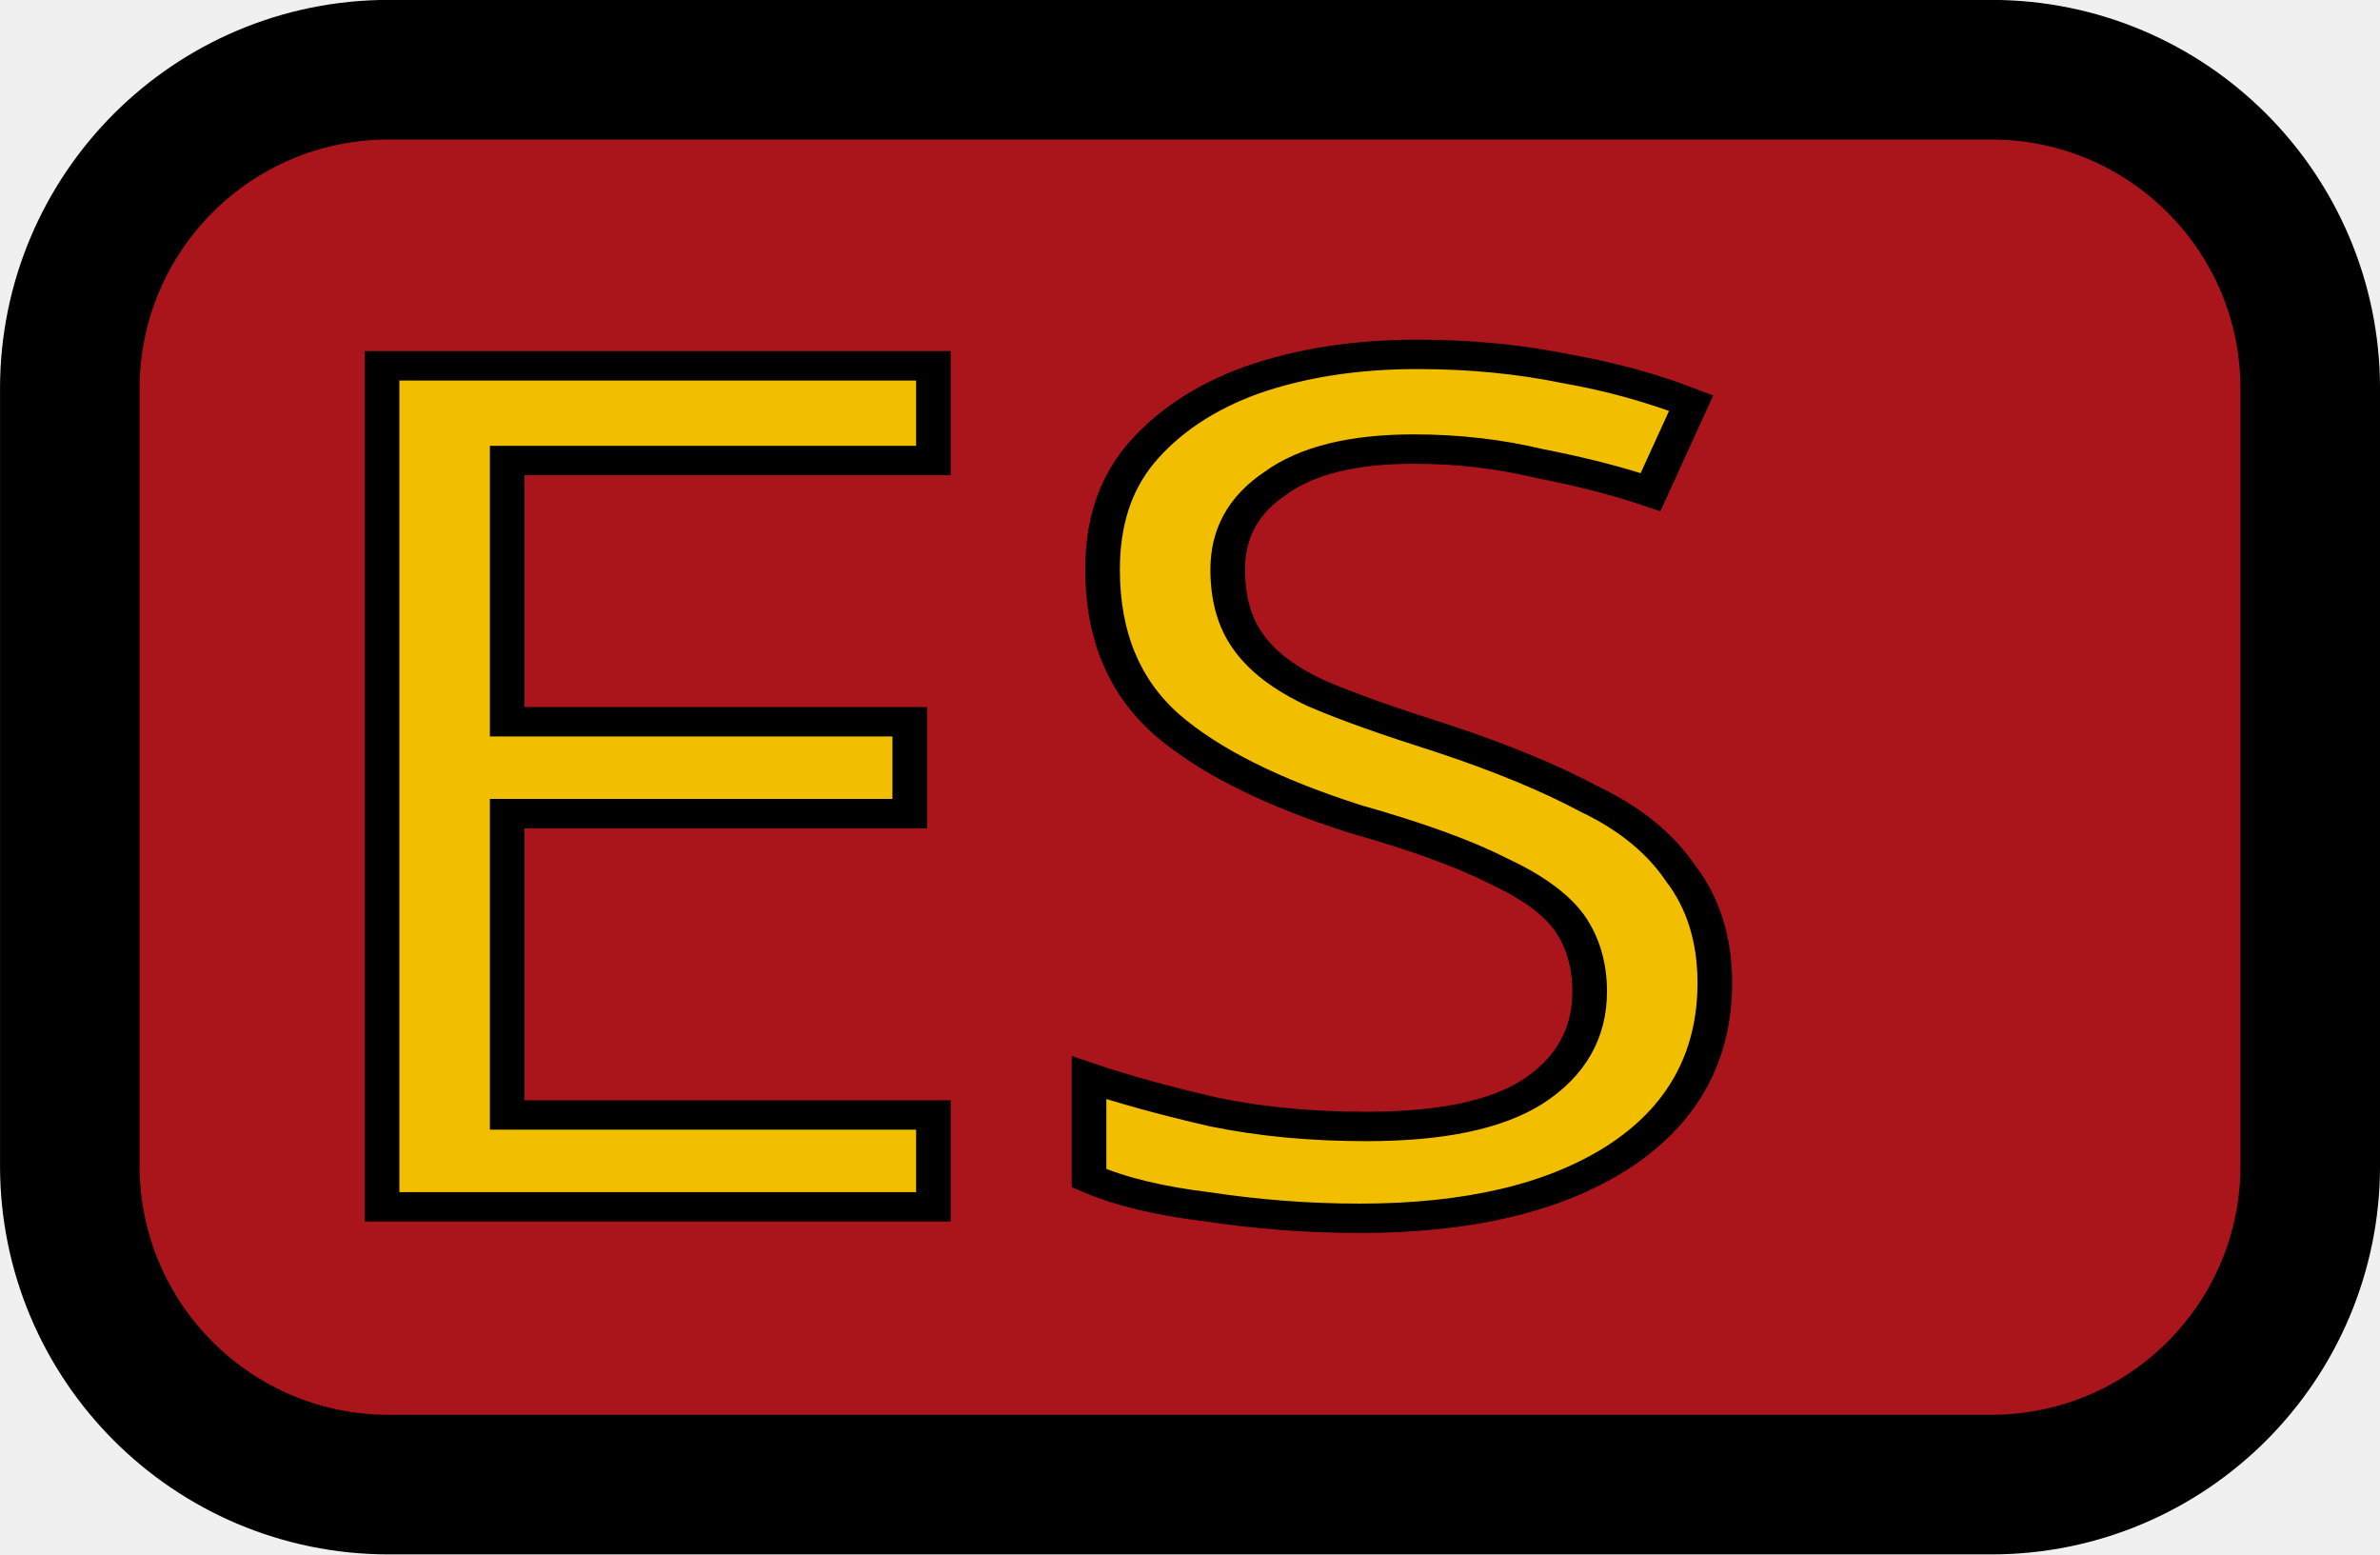
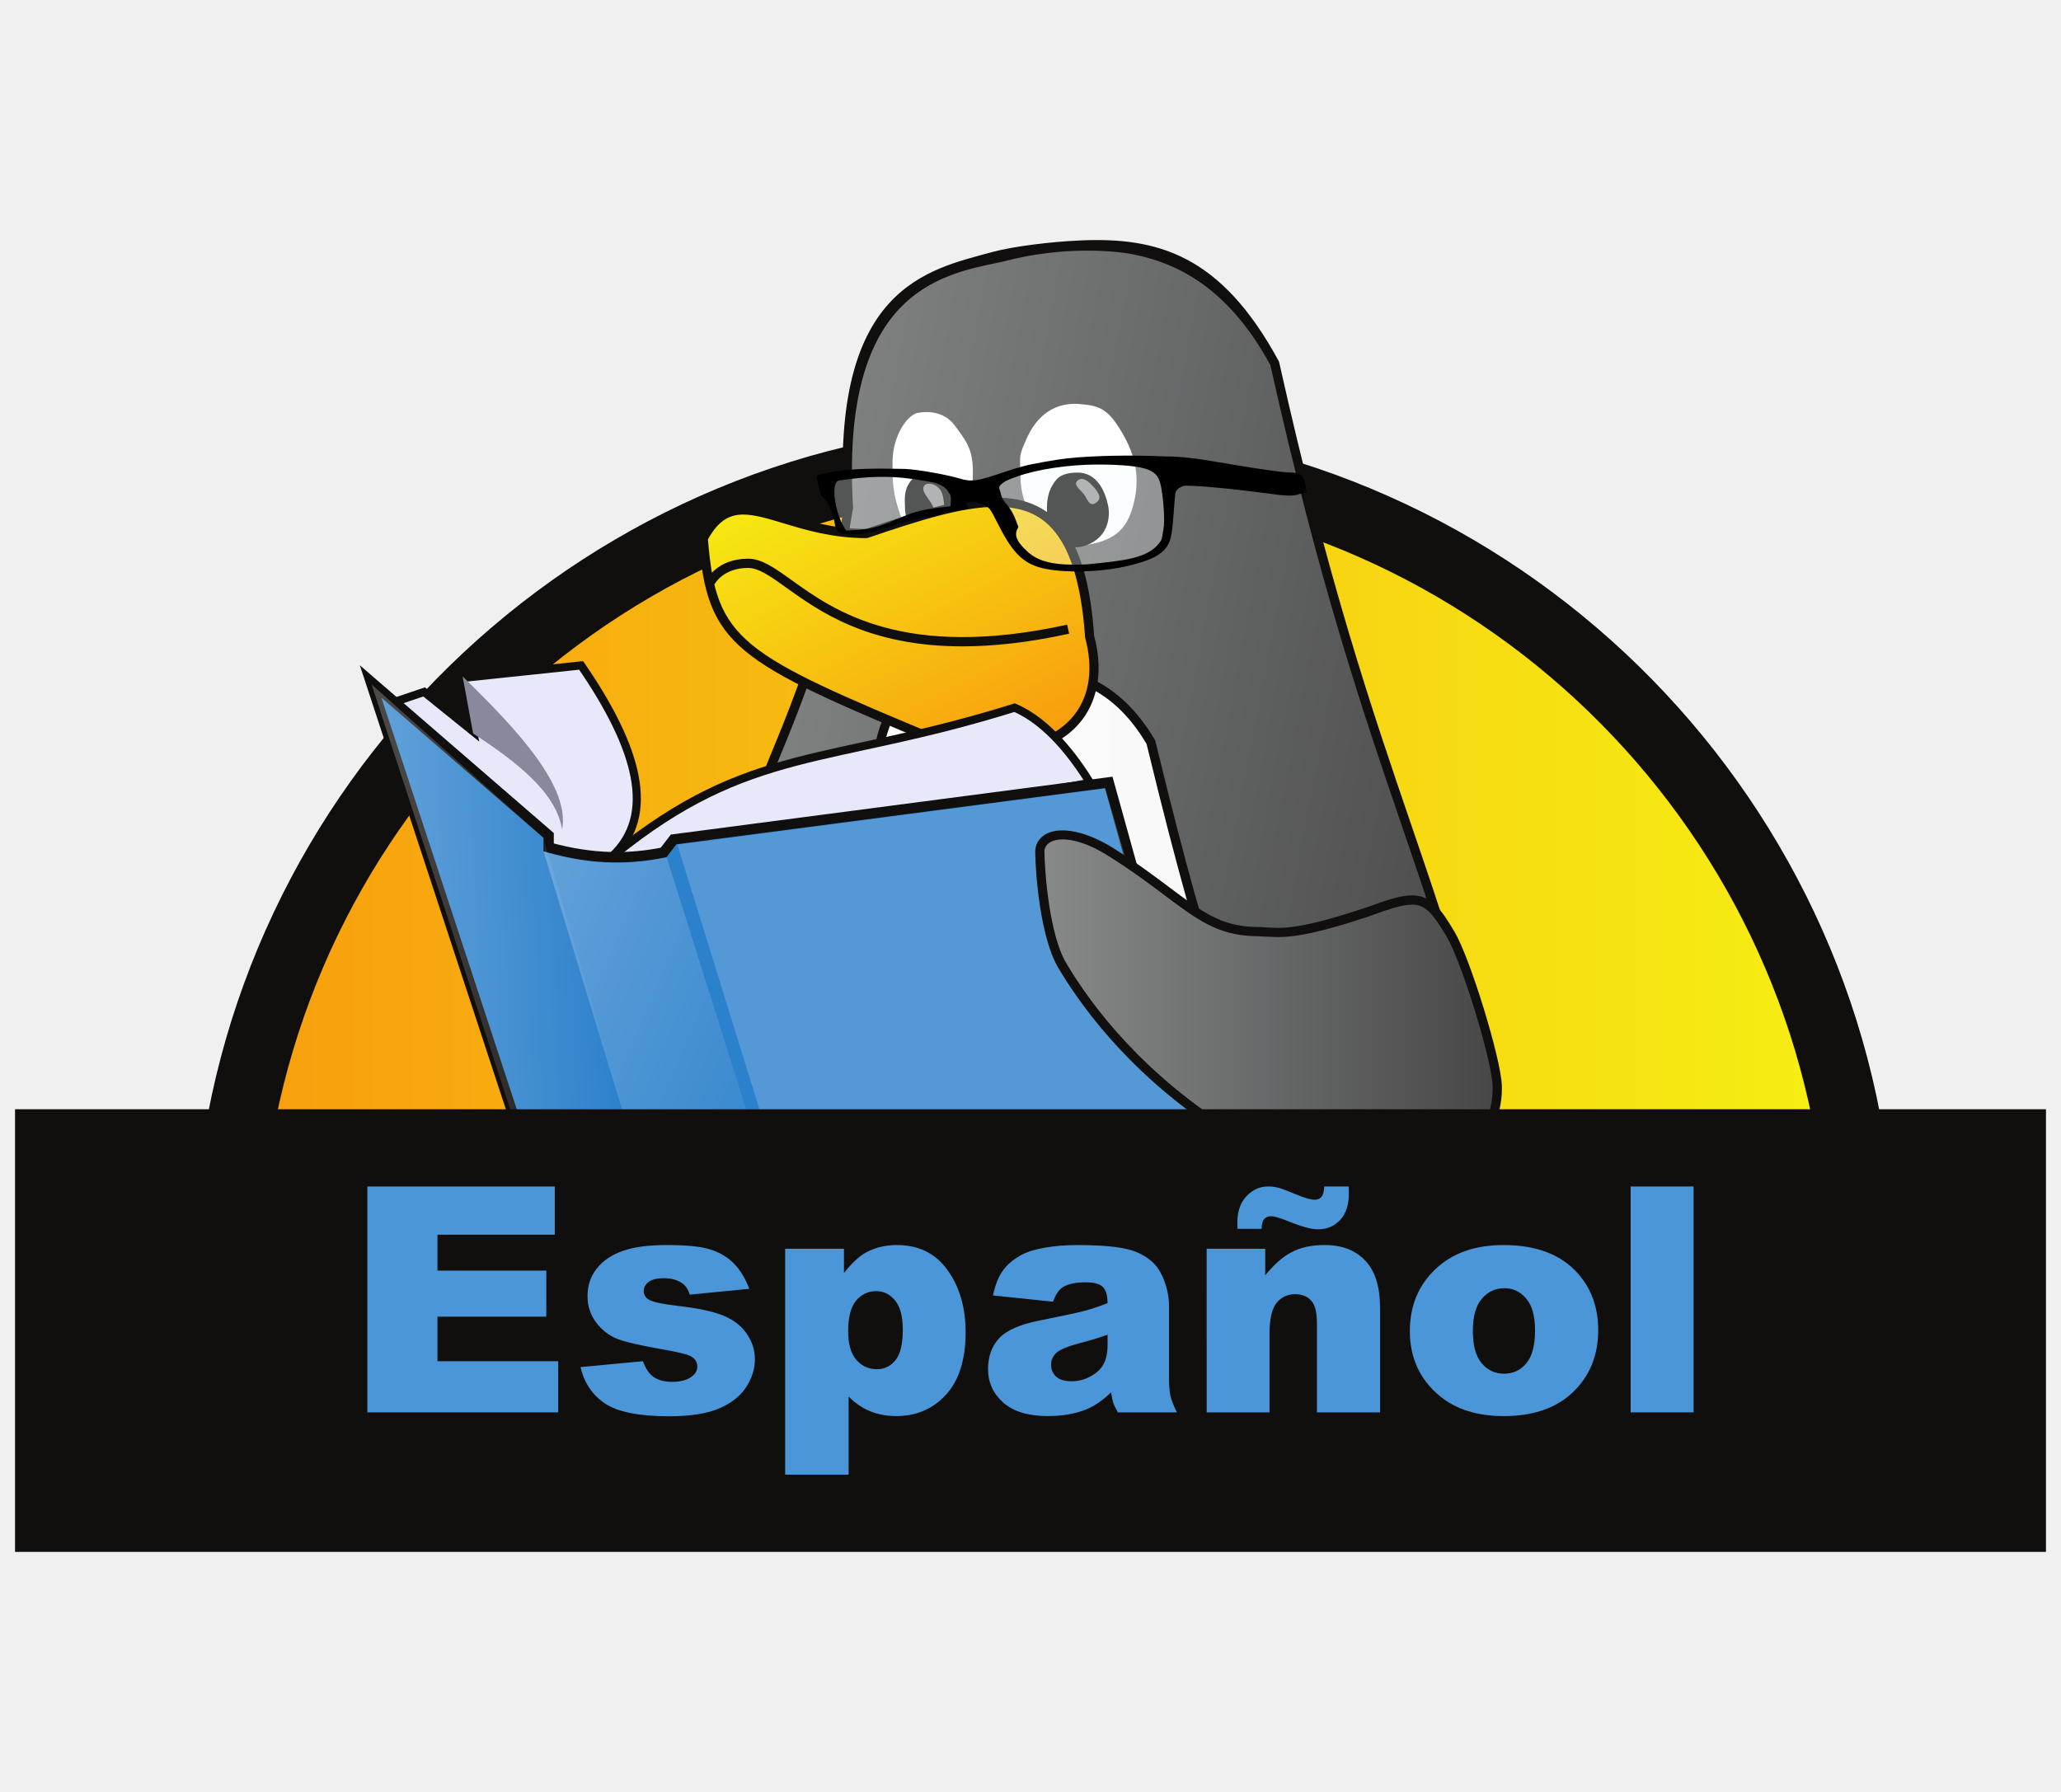
- <svg xmlns="http://www.w3.org/2000/svg" id="svg5131" version="1.1" viewBox="0 0 11.936 7.794" height="7.794mm" width="11.936mm">
-   <defs id="defs5125" />
-   <g transform="translate(-25.62582,-141.3459)" id="layer1">
-     <g id="g5106" transform="translate(-15.15405,66.72745)">
-       <rect style="fill:#aa151b;fill-opacity:1;stroke:#000000;stroke-width:0.7;stroke-linejoin:round;stroke-miterlimit:10;stroke-dasharray:none" id="rect3713-6" width="11.236" height="7.094" x="41.13" y="74.968" ry="1.599" />
-       <text xml:space="preserve" style="font-style:normal;font-weight:normal;font-size:6.408px;line-height:1.25;font-family:sans-serif;letter-spacing:0px;word-spacing:0px;fill:#f1bf00;fill-opacity:1;stroke:#000000;stroke-width:0.16" x="38.699" y="87.585" id="text4522-1" transform="scale(1.08574,0.9210306)">
-         <tspan id="tspan4520-2" x="38.699" y="87.585" style="fill:#f1bf00;fill-opacity:1;stroke:#000000;stroke-width:0.16">ES</tspan>
-       </text>
+ <svg xmlns="http://www.w3.org/2000/svg" xmlns:xlink="http://www.w3.org/1999/xlink" width="92mm" height="80mm" viewBox="0 0 92 80" version="1.1" id="svg44953">
+   <defs id="defs44950">
+     <linearGradient xlink:href="#linearGradient24-3-1-0" id="linearGradient227690" gradientUnits="userSpaceOnUse" gradientTransform="matrix(73.4688,0,0,-73.4688,13.2535,48.40671)" x1="0" y1="0" x2="1" y2="0" spreadMethod="pad" />
+     <linearGradient x1="0" y1="0" x2="1" y2="0" id="linearGradient24-3-1-0" gradientUnits="userSpaceOnUse" gradientTransform="matrix(73.4688,0,0,-73.4688,13.2535,48.40671)" spreadMethod="pad">
+       <stop id="stop26-4-4-3" style="stop-color:#f89d0e;stop-opacity:1" offset="0" />
+       <stop id="stop28-8-4-1" style="stop-color:#f6f013;stop-opacity:1" offset="1" />
+     </linearGradient>
+     <clipPath id="clipPath36-3-7-4-9-2-9-3-8-0">
+       <path d="m 3.595,18.359 h 91.5 v 62.262 h -91.5 z" id="path38-5-6-8-5-0-4-0-3-6" />
+     </clipPath>
+     <linearGradient xlink:href="#linearGradient60-8-8" id="linearGradient227692" gradientUnits="userSpaceOnUse" gradientTransform="matrix(16.6596,0,0,19.16675,24.23569,44.17583)" x1="0" y1="0" x2="1" y2="0" spreadMethod="pad" />
+     <linearGradient x1="0" y1="0" x2="1" y2="0" id="linearGradient60-8-8" gradientUnits="userSpaceOnUse" gradientTransform="matrix(16.6596,0,0,19.16675,24.23569,44.17583)" spreadMethod="pad">
+       <stop id="stop62-8-4" style="stop-color:#888a8a;stop-opacity:1" offset="0" />
+       <stop id="stop64-6-7" style="stop-color:#474748;stop-opacity:1" offset="1" />
+     </linearGradient>
+     <clipPath id="clipPath72-7-7-7-7-1-80-2">
+       <path d="m 3.595,18.359 h 91.5 v 62.262 h -91.5 z" id="path74-3-6-7-7-2-5-97" />
+     </clipPath>
+     <linearGradient xlink:href="#linearGradient92-8-2" id="linearGradient227694" gradientUnits="userSpaceOnUse" gradientTransform="matrix(37.81126,-17.47935,11.22521,58.87786,32.85563,55.62946)" x1="0" y1="0" x2="1" y2="0" spreadMethod="pad" />
+     <linearGradient x1="0" y1="0" x2="1" y2="0" id="linearGradient92-8-2" gradientUnits="userSpaceOnUse" gradientTransform="matrix(37.81126,-17.47935,11.22521,58.87786,32.85563,55.62946)" spreadMethod="pad">
+       <stop id="stop94-6-1" style="stop-color:#888a8a;stop-opacity:1" offset="0" />
+       <stop id="stop96-3-2" style="stop-color:#474748;stop-opacity:1" offset="1" />
+     </linearGradient>
+     <linearGradient xlink:href="#linearGradient124-5-0" id="linearGradient227696" gradientUnits="userSpaceOnUse" gradientTransform="matrix(25.32498,0,0,36.36174,37.73969,40.32973)" x1="0" y1="0" x2="1" y2="0" spreadMethod="pad" />
+     <linearGradient x1="0" y1="0" x2="1" y2="0" id="linearGradient124-5-0" gradientUnits="userSpaceOnUse" gradientTransform="matrix(25.32498,0,0,36.36174,37.73969,40.32973)" spreadMethod="pad">
+       <stop id="stop126-5-9" style="stop-color:#ffffff;stop-opacity:1" offset="0" />
+       <stop id="stop128-2-7" style="stop-color:#f6f6f6;stop-opacity:1" offset="1" />
+     </linearGradient>
+     <clipPath id="clipPath136-4-1-0-7-8-2-1">
+       <path d="m 3.595,18.359 h 91.5 v 62.262 h -91.5 z" id="path138-0-1-1-4-1-1-1" />
+     </clipPath>
+     <linearGradient xlink:href="#linearGradient306-2-8" id="linearGradient227698" gradientUnits="userSpaceOnUse" gradientTransform="matrix(13.93282,-11.55696,17.8998,8.995688,37.55952,67.37862)" x1="0" y1="0" x2="1" y2="0" spreadMethod="pad" />
+     <linearGradient x1="0" y1="0" x2="1" y2="0" id="linearGradient306-2-8" gradientUnits="userSpaceOnUse" gradientTransform="matrix(13.93282,-11.55696,17.8998,8.995688,37.55952,67.37862)" spreadMethod="pad">
+       <stop id="stop308-7-2" style="stop-color:#f6f013;stop-opacity:1" offset="0" />
+       <stop id="stop310-4-9" style="stop-color:#f89d0e;stop-opacity:1" offset="1" />
+     </linearGradient>
+     <clipPath id="clipPath318-0-08-5-2-1-6-81">
+       <path d="m 3.595,18.359 h 91.5 v 62.262 h -91.5 z" id="path320-5-9-2-3-5-5-9" />
+     </clipPath>
+     <linearGradient xlink:href="#linearGradient109310" id="linearGradient227702" gradientUnits="userSpaceOnUse" x1="1.812" y1="2.836" x2="1.957" y2="19.511" />
+     <linearGradient id="linearGradient109310">
+       <stop style="stop-color:#f89d0e;stop-opacity:1" offset="0" id="stop109306" />
+       <stop style="stop-color:#f6e913;stop-opacity:1" offset="1" id="stop109308" />
+     </linearGradient>
+     <linearGradient xlink:href="#linearGradient200733" id="linearGradient200737-9" x1="691.805" y1="155.905" x2="942.273" y2="264.303" gradientUnits="userSpaceOnUse" />
+     <linearGradient id="linearGradient200733">
+       <stop style="stop-color:#ffffff;stop-opacity:1;" offset="0" id="stop200729" />
+       <stop style="stop-color:#ffffff;stop-opacity:0.073" offset="1" id="stop200731" />
+     </linearGradient>
+     <linearGradient xlink:href="#linearGradient201237" id="linearGradient201239-8" x1="719.437" y1="268.284" x2="892.301" y2="260.917" gradientUnits="userSpaceOnUse" />
+     <linearGradient id="linearGradient201237">
+       <stop style="stop-color:#ffffff;stop-opacity:1;" offset="0" id="stop201233" />
+       <stop style="stop-color:#ffffff;stop-opacity:0;" offset="1" id="stop201235" />
+     </linearGradient>
+     <linearGradient xlink:href="#linearGradient766-3-1" id="linearGradient227704" gradientUnits="userSpaceOnUse" gradientTransform="matrix(20.17803,0,0,17.1904,50.11689,43.12354)" x1="0" y1="0" x2="1" y2="0" spreadMethod="pad" />
+     <linearGradient x1="0" y1="0" x2="1" y2="0" id="linearGradient766-3-1" gradientUnits="userSpaceOnUse" gradientTransform="matrix(20.17803,0,0,17.1904,50.11689,43.12354)" spreadMethod="pad">
+       <stop id="stop768-9-7" style="stop-color:#888a8a;stop-opacity:1" offset="0" />
+       <stop id="stop770-0-7" style="stop-color:#474748;stop-opacity:1" offset="1" />
+     </linearGradient>
+     <clipPath id="clipPath778-8-4-3-7-0-09-9">
+       <path d="m 3.595,18.359 h 91.5 v 62.262 h -91.5 z" id="path780-1-1-4-5-0-2-7" />
+     </clipPath>
+     <linearGradient xlink:href="#linearGradient109310" id="linearGradient45439" gradientUnits="userSpaceOnUse" x1="1.812" y1="2.836" x2="1.957" y2="19.511" />
+     <clipPath id="clipPath72-7-1-4-9-3">
+       <path d="m 3.595,18.359 h 91.5 v 62.262 h -91.5 z" id="path74-3-2-09-9-1" />
+     </clipPath>
+     <clipPath id="clipPath136-4-7-5-0-2">
+       <path d="m 3.595,18.359 h 91.5 v 62.262 h -91.5 z" id="path138-0-2-19-2-1" />
+     </clipPath>
+     <linearGradient x1="0" y1="0" x2="1" y2="0" id="linearGradient156-6-6" gradientUnits="userSpaceOnUse" gradientTransform="matrix(22.01724,-14.36062,56.52969,15.95765,24.42136,34.8878)" spreadMethod="pad">
+       <stop id="stop158-5-1" style="stop-color:#f6f013;stop-opacity:1" offset="0" />
+       <stop id="stop160-3-2" style="stop-color:#f89d0e;stop-opacity:1" offset="1" />
+     </linearGradient>
+     <clipPath id="clipPath204-1-9-7-9-9">
+       <path d="M 48.086,70.853 C 42.683,70.624 40.27,70.27 40.383,67.33 v 0 c 0.216,-5.586 0.059,-4.408 1.705,-3.23 v 0 c 1.161,0.83 3.221,1.661 6.943,0.116 v 0 c 4.693,-1.374 7.614,-1.85 7.121,2.611 v 0 c -0.19,3.539 -2.193,4.135 -5.039,4.135 v 0 c -0.93,0 -1.951,-0.064 -3.027,-0.109" id="path206-9-41-0-7-2" />
+     </clipPath>
+     <mask id="mask224-2-92-1-0-6">
+       <g id="g226-6-8-0-8-7">
+         <g id="g228-2-93-15-7-1">
+           <g id="g230-3-2-1-7-2">
+             <g id="g232-9-3-21-2-1">
+               <path d="M -32768,32767 H 32767 V -32768 H -32768 Z" id="path234-3-69-0-8-2" style="fill:url(#linearGradient216);stroke:none" />
+             </g>
+           </g>
+         </g>
+       </g>
+     </mask>
+     <linearGradient x1="0" y1="0" x2="1" y2="0" id="linearGradient216" gradientUnits="userSpaceOnUse" gradientTransform="matrix(-6.813539,7.621141,-11.80387,-4.399145,50.94217,63.1013)" spreadMethod="pad">
+       <stop id="stop218" style="stop-color:#ffffff;stop-opacity:0.384" offset="0" />
+       <stop id="stop220" style="stop-color:#ffffff;stop-opacity:0.75" offset="1" />
+       <stop id="stop222" style="stop-color:#ffffff;stop-opacity:0.75" offset="1" />
+     </linearGradient>
+     <linearGradient x1="0" y1="0" x2="1" y2="0" id="linearGradient240-0-5" gradientUnits="userSpaceOnUse" gradientTransform="matrix(-6.813539,7.621141,-11.80387,-4.399145,50.94217,63.1013)" spreadMethod="pad">
+       <stop id="stop242-1-6" style="stop-color:#ffffff;stop-opacity:1" offset="0" />
+       <stop id="stop244-0-6" style="stop-color:#f3fbfc;stop-opacity:1" offset="1" />
+       <stop id="stop246-6-9" style="stop-color:#f3fbfc;stop-opacity:1" offset="1" />
+     </linearGradient>
+     <clipPath id="clipPath254-6-2-5-5-73">
+       <path d="m 3.595,18.359 h 91.5 v 62.262 h -91.5 z" id="path256-0-8-1-6-7" />
+     </clipPath>
+     <clipPath id="clipPath286-7-2-6-5-1">
+       <path d="m 3.595,18.359 h 91.5 v 62.262 h -91.5 z" id="path288-8-8-012-6-9" />
+     </clipPath>
+     <linearGradient x1="0" y1="0" x2="1" y2="0" id="linearGradient274-3-5" gradientUnits="userSpaceOnUse" gradientTransform="matrix(-2.990823,0.1628274,-0.7951728,-0.6124302,42.2993,69.10413)" spreadMethod="pad">
+       <stop id="stop276-2-0" style="stop-color:#262525;stop-opacity:1" offset="0" />
+       <stop id="stop278-6-1" style="stop-color:#cbcbc8;stop-opacity:1" offset="1" />
+     </linearGradient>
+     <clipPath id="clipPath318-0-0-86-9-0">
+       <path d="m 3.595,18.359 h 91.5 v 62.262 h -91.5 z" id="path320-5-06-2-6-3" />
+     </clipPath>
+     <clipPath id="clipPath778-8-3-6-4-5">
+       <path d="m 3.595,18.359 h 91.5 v 62.262 h -91.5 z" id="path780-1-00-95-7-1" />
+     </clipPath>
+   </defs>
+   <g id="layer1" style="display:inline">
+     <g id="g12-1-73-1-3-5-5-22-2" transform="matrix(0.9937313,0,0,-0.9937313,-3.070998,87.51849)" style="display:inline">
+       <g id="g14-0-65-5-1-6-5-1-4">
+         <g id="g20-9-4-8-7-8-0-3-65">
+           <g id="g22-4-0-6-3-9-9-7-2">
+             <path d="m 13.253,30.799 c 0,-0.509 0.018,-1.014 0.039,-1.518 v 0 h 73.392 c 0.02,0.504 0.038,1.009 0.038,1.518 v 0 c 0,20.288 -16.446,36.734 -36.734,36.734 v 0 C 29.7,67.533 13.253,51.087 13.253,30.799" id="path30-5-3-2-8-6-5-2-7" style="fill:url(#linearGradient227690);stroke:none" />
+           </g>
+         </g>
+       </g>
+     </g>
+     <g id="g32-0-4-2-1-6-1-6-19" transform="matrix(0.9937313,0,0,-0.9937313,-3.070998,87.51849)" style="display:inline">
+       <g clip-path="url(#clipPath36-3-7-4-9-2-9-3-8-0)" id="g34-1-9-9-5-9-4-8-3">
+         <g transform="translate(13.5839,29.5844)" id="g40-4-1-1-3-7-3-2-8">
+           <path d="m 0,0 h 72.808 c 0.015,0.403 0.026,0.808 0.026,1.214 0,20.088 -16.342,36.431 -36.43,36.431 C 16.316,37.645 -0.027,21.302 -0.027,1.214 -0.027,0.808 -0.015,0.403 0,0 M 73.391,-0.607 H -0.583 l -0.012,0.291 c -0.021,0.508 -0.039,1.017 -0.039,1.53 0,20.423 16.615,37.038 37.038,37.038 20.423,0 37.038,-16.615 37.038,-37.038 0,-0.513 -0.018,-1.022 -0.038,-1.53 z" id="path42-5-8-5-8-6-0-4-5" style="fill:#100f0d;fill-opacity:1;fill-rule:nonzero;stroke:none" />
+         </g>
+         <g transform="translate(15.0757,35.3523)" id="g44-6-31-8-5-9-9-2-0">
+           <path d="M 0,0 C 2.242,17.274 17.038,30.663 34.912,30.663 52.787,30.663 67.583,17.274 69.824,0 h 3.06 C 70.624,18.952 54.463,33.699 34.912,33.699 15.362,33.699 -0.8,18.952 -3.06,0 Z" id="path46-6-65-0-7-8-2-26-04" style="fill:#100f0d;fill-opacity:1;fill-rule:nonzero;stroke:none" />
+         </g>
+       </g>
+     </g>
+     <g id="g149765-7-0-9-7-7-9" transform="matrix(0.8942925,0,0,0.8942925,-262.3762,-9.144419)" style="display:inline">
+       <g id="g48-6-8-1-3-4-39" transform="matrix(1.131566,0,0,-1.131566,288.5812,109.6613)">
+         <g id="g50-0-9-8-5-9-7">
+           <g id="g56-8-0-4-2-8-1">
+             <g id="g58-6-0-9-1-2-35">
+               <path d="m 24.236,51.456 c 0.01,-0.981 0.54,-4.377 1.12,-5.695 v 0 c 0.894,-2.031 3.698,-4.705 6.746,-7.264 v 0 c 3.166,-2.66 3.919,-2.965 5.819,-2.358 v 0 c 1.809,0.578 3.025,2.464 2.972,4.608 v 0 c -0.029,1.204 -1.044,5.657 -1.55,6.806 v 0 c -0.783,1.776 -0.631,3.129 -2.337,2.278 v 0 c -2.899,0.055 -6.744,0.278 -9.364,2.006 v 0 c -0.546,0.462 -1.153,0.639 -1.702,0.639 v 0 c -0.94,0 -1.709,-0.519 -1.704,-1.02" id="path66-8-0-6-4-0-9" style="fill:url(#linearGradient227692);stroke:none" />
+             </g>
+           </g>
+         </g>
+       </g>
+       <g id="g68-9-3-2-6-43-2" transform="matrix(1.131566,0,0,-1.131566,288.5812,109.6613)">
+         <g clip-path="url(#clipPath72-7-7-7-7-1-80-2)" id="g70-3-9-0-8-8-5">
+           <g transform="translate(25.9398,52.2729)" id="g76-4-8-5-3-8-4">
+             <path d="m 0,0 c -0.523,0 -1.043,-0.185 -1.324,-0.469 -0.115,-0.116 -0.177,-0.239 -0.176,-0.346 0.01,-0.995 0.55,-4.359 1.103,-5.614 0.74,-1.68 2.929,-4.033 6.69,-7.191 2.261,-1.9 3.253,-2.573 4.313,-2.573 0.363,0 0.755,0.075 1.312,0.254 1.719,0.548 2.883,2.361 2.832,4.408 -0.029,1.19 -1.033,5.593 -1.534,6.729 -0.186,0.423 -0.32,0.82 -0.437,1.169 -0.416,1.235 -0.604,1.519 -1.622,1.008 l -0.045,-0.021 h -0.05 C 7.813,-2.584 4.147,-2.292 1.589,-0.605 0.994,-0.103 0.398,0 0,0 m 10.606,-16.601 v 0 c -1.186,0 -2.23,0.7 -4.575,2.668 -3.863,3.245 -6.024,5.577 -6.802,7.34 -0.581,1.321 -1.126,4.725 -1.137,5.774 -0.002,0.219 0.099,0.44 0.294,0.636 0.36,0.365 0.978,0.59 1.614,0.59 0.466,0 1.163,-0.119 1.833,-0.687 2.439,-1.607 6.009,-1.895 9.188,-1.958 0.36,0.175 0.656,0.26 0.903,0.26 0.727,0 0.954,-0.672 1.241,-1.525 0.114,-0.342 0.245,-0.728 0.424,-1.135 0.512,-1.161 1.538,-5.665 1.568,-6.883 0.055,-2.227 -1.225,-4.204 -3.115,-4.807 -0.6,-0.192 -1.029,-0.273 -1.436,-0.273" id="path78-0-6-7-9-4-6" style="fill:#100f0d;fill-opacity:1;fill-rule:nonzero;stroke:none" />
+           </g>
+         </g>
+       </g>
+       <g id="g80-8-9-0-0-8-8" transform="matrix(1.131566,0,0,-1.131566,288.5812,109.6613)">
+         <g id="g82-1-4-3-0-3-8">
+           <g id="g88-3-1-2-1-8-7">
+             <g id="g90-5-4-6-3-4-6">
+               <path d="M 49.497,76.704 C 47.741,75.639 40.947,77.334 41.677,65.454 v 0 C 39.422,51.72 33.837,52.083 35.133,31.658 v 0 c 0.573,-6.411 3.628,-6.624 8.619,-9.397 L 44.938,21.602 c 1.791,-0.995 3.342,2.331 4.568,1.105 L 50.56,21.653 56.946,22.312 C 59.347,22.664 61.696,19.593 63.94,21.398 v 0 c 5.193,4.176 8.272,9.417 5.979,18.011 v 0 C 67.372,50.229 64.27,54.84 60.478,71.842 v 0 c -2.395,4.424 -5.543,5.22 -8.611,5.22 v 0 c -0.69,0 -0.945,-0.219 -1.616,-0.268" id="path98-4-6-8-8-6-92" style="fill:url(#linearGradient227694);stroke:none" />
+             </g>
+           </g>
+         </g>
+       </g>
+       <path d="m 343.184,23.341 c -2.971,0.618 -7.866,1.609 -7.212,12.24 -0.956,5.854 -2.417,9.408 -3.83,12.846 -2.311,5.619 -4.492,10.926 -3.575,25.397 0.663,7.423 4.844,7.629 10.914,8.932 0.799,0.085 1.597,0.174 2.371,0.263 3.024,0.342 5.634,0.638 8.058,0.638 4.484,0 7.738,4.14 10.879,1.613 6.867,-5.525 8.93,-11.738 6.689,-20.143 -1.239,-5.263 -2.617,-9.294 -4.076,-13.562 -1.949,-5.7 -4.159,-12.161 -6.603,-23.116 -1.998,-3.673 -4.438,-5.046 -6.833,-5.524 -0.913,-0.182 -3.504,-0.437 -6.488,0.354 m 6.432,60.837 c -2.45,0 -5.073,-0.298 -8.11,-0.64 -0.773,-0.088 -1.569,-0.179 -2.392,-0.267 -6.297,-1.351 -10.619,-1.713 -11.3,-9.35 -0.926,-14.582 1.276,-19.938 3.607,-25.608 1.404,-3.413 2.855,-6.942 3.799,-12.692 -0.68,-10.98 4.15,-11.863 7.395,-12.749 1.063,-0.291 2.949,-0.515 4.366,-0.58 3.872,-0.176 7.053,0.685 9.945,6.028 l 0.021,0.06 c 2.443,10.949 4.65,17.403 6.596,23.098 1.463,4.28 2.845,8.322 4.087,13.599 2.294,8.599 0.182,14.959 -6.847,20.614 -3.229,2.598 -6.57,-1.512 -11.167,-1.512" id="path110-9-7-6-6-6-5" style="fill:#100f0d;fill-opacity:1;fill-rule:nonzero;stroke:none;stroke-width:1.132" />
+       <g id="g112-7-3-8-3-8-56" transform="matrix(1.131566,0,0,-1.131566,288.5812,109.6613)">
+         <g id="g114-6-12-6-5-8-4">
+           <g id="g120-5-0-3-5-0-4">
+             <g id="g122-6-0-0-7-5-2">
+               <path d="m 47.874,58.292 c -1.176,-0.655 -5.437,0.987 -4.948,-6.332 v 0 C 41.415,43.499 37.164,42.959 38.032,30.375 v 0 c 0.384,-3.948 2.83,-7.079 6.571,-7.817 v 0 c 5.508,-0.545 11.509,-0.46 14.61,3.222 v 0 c 3.551,4.093 1.974,7.372 0.438,12.666 v 0 c -1.706,6.666 -2.093,6.211 -4.634,16.685 v 0 c -1.605,2.725 -3.713,3.216 -5.769,3.216 v 0 c -0.463,0 -0.923,-0.025 -1.374,-0.055" id="path130-7-2-4-8-3-0" style="fill:url(#linearGradient227696);stroke:none" />
+             </g>
+           </g>
+         </g>
+       </g>
+       <g id="g132-6-9-3-6-6-6" transform="matrix(1.131566,0,0,-1.131566,288.5812,109.6613)">
+         <g clip-path="url(#clipPath136-4-1-0-7-8-2-1)" id="g134-8-2-0-3-5-0">
+           <g transform="translate(47.9301,58.0922)" id="g140-4-0-2-8-7-9">
+             <path d="m 0,0 c -0.289,-0.144 -0.688,-0.179 -1.147,-0.219 -1.698,-0.149 -4.024,-0.354 -3.653,-5.9 -0.574,-3.244 -1.532,-5.317 -2.457,-7.321 -1.531,-3.315 -2.977,-6.445 -2.437,-14.263 0.388,-4.002 2.843,-6.929 6.406,-7.632 1.642,-0.161 3.085,-0.241 4.394,-0.241 4.819,0 8.097,1.11 10.02,3.394 3.096,3.569 2.22,6.455 0.895,10.825 -0.162,0.53 -0.329,1.08 -0.495,1.654 -0.713,2.785 -1.193,4.316 -1.7,5.937 -0.715,2.283 -1.453,4.643 -2.93,10.728 C 5.281,-0.316 3.17,0.051 1.317,0.051 0.858,0.051 0.396,0.025 0,0 m 1.106,-35.983 c -1.322,0 -2.779,0.08 -4.453,0.245 -3.766,0.742 -6.346,3.807 -6.753,8.002 -0.548,7.927 0.919,11.103 2.473,14.466 0.915,1.982 1.861,4.03 2.423,7.173 -0.4,5.895 2.368,6.138 4.021,6.284 0.436,0.038 0.812,0.071 1.027,0.191 l 0.086,0.025 c 0.412,0.028 0.9,0.055 1.387,0.055 1.859,0 4.214,-0.377 5.945,-3.315 l 0.023,-0.056 c 1.478,-6.093 2.216,-8.451 2.93,-10.732 0.509,-1.626 0.99,-3.162 1.704,-5.951 0.164,-0.566 0.331,-1.115 0.491,-1.643 1.316,-4.337 2.267,-7.471 -0.974,-11.207 -2.004,-2.379 -5.383,-3.537 -10.33,-3.537" id="path142-4-7-2-5-1-1" style="fill:#100f0d;fill-opacity:1;fill-rule:nonzero;stroke:none" />
+           </g>
+         </g>
+       </g>
+       <g id="g146-6-2-8-4-4-8" transform="matrix(1.131566,0,0,-1.131566,288.5812,109.6613)">
+         <g id="g152-2-3-5-2-2-2">
+           <g id="g154-9-9-9-7-59-8" />
+         </g>
+       </g>
+       <g transform="matrix(1.131566,0,0,-1.131566,336.4676,89.13239)" id="g172-9-2-7-1-1-10">
+         <path d="M 0.659,5.271 C -4.931,2.958 -19.276,5.414 -19.442,8.506 c -0.166,3.092 1.122,0.677 3.707,2.963 2.519,2.228 0.19,2.648 2.528,4.204 1.852,1.233 2.488,-0.434 4.506,0.937 1.938,1.316 0.22,1.807 2.554,2.903 2.43,1.14 12.33,-11.957 6.806,-14.242 z" id="path174-5-6-9-4-1-2" style="fill:none;stroke:#100f0d;stroke-width:0.407;stroke-linecap:butt;stroke-linejoin:miter;stroke-miterlimit:4;stroke-dasharray:none;stroke-opacity:1" />
+       </g>
+       <g transform="matrix(1.131566,0,0,-1.131566,341.0599,31.48418)" id="g176-7-7-0-2-5-7">
+         <path d="m 0,0 c -0.454,0.627 -1.181,0.66 -1.634,0.573 -0.26,-0.04 -0.607,-0.373 -0.834,-0.867 -0.153,-0.333 -0.274,-0.754 -0.287,-1.201 -0.027,-1.186 0.074,-1.646 0.347,-2.453 0.32,-0.947 1.107,-1.441 1.695,-1.208 0.607,0.241 0.627,0.22 1.027,1.101 0.326,0.674 0.486,1.02 0.473,2.047 C 0.786,-1.001 0.473,-0.654 0,0" id="path178-6-7-2-9-1-8" style="fill:#ffffff;fill-opacity:1;fill-rule:nonzero;stroke:none" />
+       </g>
+       <g transform="matrix(1.131566,0,0,-1.131566,349.4739,31.95966)" id="g180-9-9-1-2-3-4">
+         <path d="M 0,0 C -0.639,1.128 -1,1.307 -1.92,1.381 -3.334,1.5 -3.995,0.514 -4.301,-0.193 c -0.334,-0.766 -0.267,-0.66 -0.247,-1.627 0.02,-1.021 0.334,-1.44 0.68,-2.081 0.354,-0.62 1.794,-0.974 1.968,-0.967 1.514,0.161 2.047,0.747 2.32,1.767 C 0.667,-2.194 0.674,-1.187 0,0" id="path182-43-5-2-1-5-0" style="fill:#ffffff;fill-opacity:1;fill-rule:nonzero;stroke:none" />
+       </g>
+       <g transform="matrix(1.131566,0,0,-1.131566,339.6101,33.86265)" id="g184-5-1-4-9-1-3">
+         <path d="m 0,0 c 0.307,0 0.687,-0.206 0.867,-0.473 0.193,-0.274 0.334,-0.661 0.334,-1.094 0,-0.647 -0.067,-1.361 -0.454,-1.581 -0.12,-0.073 -0.38,-0.134 -0.534,-0.134 -0.346,0 -0.373,0.221 -0.7,0.554 -0.106,0.12 -0.439,0.707 -0.439,1.193 0,0.3 -0.074,0.735 0.193,1.121 C -0.553,-0.133 -0.32,0 0,0" id="path186-4-3-8-7-2-6" style="fill:#100f0d;fill-opacity:1;fill-rule:nonzero;stroke:none" />
+       </g>
+       <g transform="matrix(1.131566,0,0,-1.131566,340.388,34.79077)" id="g188-1-9-5-8-8-9">
+         <path d="m 0,0 c -0.174,0.373 -0.648,0.461 -0.767,0.281 -0.12,-0.187 0.034,-0.367 0.3,-0.754 C -0.194,-0.886 -0.294,-1.34 0.02,-1.24 0.139,-1.2 0.167,-0.38 0,0 Z" id="path190-1-3-2-0-5-7" style="fill:#959595;fill-opacity:1;fill-rule:nonzero;stroke:none" />
+       </g>
+       <g transform="matrix(1.131566,0,0,-1.131566,347.1872,33.81706)" id="g192-3-3-1-7-01-0">
+         <path d="M 0,0 C 0.761,0 1.201,-0.68 1.354,-1.547 1.414,-1.941 1.322,-2.394 1.08,-2.707 0.808,-3.068 0.321,-3.294 -0.073,-3.294 c -0.374,0 -0.794,-0.061 -1.014,0.246 -0.226,0.314 -0.273,1.008 -0.273,1.501 0,0.553 0.16,0.947 0.439,1.261 C -0.706,-0.053 -0.32,0 0,0" id="path194-9-8-4-1-8-9" style="fill:#100f0d;fill-opacity:1;fill-rule:nonzero;stroke:none" />
+       </g>
+       <g transform="matrix(1.131566,0,0,-1.131566,347.9577,34.51105)" id="g196-91-4-1-5-3-6">
+         <path d="M 0,0 C -0.268,0.3 -0.494,0.394 -0.634,0.3 -0.908,0.12 -0.687,-0.034 -0.441,-0.307 -0.281,-0.48 -0.2,-0.887 0.067,-0.753 0.407,-0.566 0.287,-0.32 0,0" id="path198-9-7-3-9-0-2" style="fill:#959595;fill-opacity:1;fill-rule:nonzero;stroke:none" />
+       </g>
+       <g id="g294-5-1-1-0-6-4" transform="matrix(1.131566,0,0,-1.131566,288.5812,109.6613)">
+         <g id="g296-5-5-7-4-4-04">
+           <g id="g302-6-8-5-7-37-4">
+             <g id="g304-2-8-7-3-8-2">
+               <path d="m 42.464,64.337 c -1.243,-0.003 -2.285,0.258 -3.176,0.52 v 0 c -1.848,0.542 -3.042,1.086 -4.018,-0.734 v 0 c 0.371,-4.65 1.434,-5.232 10.43,-8.969 v 0 c 4.692,-1.373 7.614,0.95 6.611,4.647 v 0 c -0.304,4.503 -1.786,5.917 -4.129,5.917 v 0 c -1.556,0 -3.494,-0.624 -5.718,-1.381" id="path312-6-4-1-3-5-0" style="fill:url(#linearGradient227698);stroke:none" />
+             </g>
+           </g>
+         </g>
+       </g>
+       <g id="g314-9-6-7-8-42-4" transform="matrix(1.131566,0,0,-1.131566,288.5812,109.6613)">
+         <g clip-path="url(#clipPath318-0-08-5-2-1-6-81)" id="g316-28-6-2-5-3-75">
+           <g transform="translate(35.4779,64.0786)" id="g322-4-3-7-4-6-0">
+             <path d="m 0,0 c 0.365,-4.465 1.391,-5.036 10.3,-8.736 0.865,-0.252 1.708,-0.384 2.485,-0.384 1.497,0 2.702,0.497 3.393,1.4 0.665,0.87 0.824,2.042 0.459,3.389 -0.348,5.086 -2.182,5.767 -3.932,5.767 -1.507,0 -3.372,-0.594 -5.654,-1.371 L 6.986,0.054 C 5.5,0.055 4.294,0.419 3.325,0.712 2.644,0.918 2.055,1.096 1.556,1.096 0.892,1.096 0.424,0.768 0,0 m 12.785,-9.527 c -0.815,0 -1.697,0.136 -2.62,0.407 -9.032,3.75 -10.197,4.411 -10.576,9.147 l -0.005,0.06 0.028,0.054 c 0.506,0.942 1.105,1.362 1.944,1.362 0.559,0 1.174,-0.187 1.887,-0.401 0.992,-0.3 2.117,-0.64 3.525,-0.641 2.27,0.778 4.168,1.382 5.737,1.382 2.71,0 4.046,-1.883 4.331,-6.107 0.388,-1.413 0.2,-2.743 -0.535,-3.704 -0.769,-1.006 -2.089,-1.559 -3.716,-1.559" id="path324-1-2-4-2-9-2" style="fill:#100f0d;fill-opacity:1;fill-rule:nonzero;stroke:none" />
+           </g>
+         </g>
+       </g>
+       <g transform="matrix(1.131566,0,0,-1.131566,355.8856,91.62195)" id="g354-8-7-1-3-3-34" style="opacity:1;fill:url(#linearGradient227702);fill-opacity:1">
+         <path d="M 1.186,5.666 C 6.845,4.214 16.864,7.928 16.407,10.939 c -0.457,3.01 -1.178,0.497 -4.036,2.344 -2.784,1.8 -0.7,2.531 -3.182,3.707 C 7.222,17.922 6.96,16.223 4.811,17.264 2.747,18.264 4.249,18.98 1.86,19.712 -0.626,20.473 -4.406,7.101 1.186,5.666 Z" id="path356-1-9-9-9-9-3" style="fill:url(#linearGradient45439);fill-opacity:1;stroke:#100f0d;stroke-width:0.407;stroke-linecap:butt;stroke-linejoin:miter;stroke-miterlimit:4;stroke-dasharray:none;stroke-opacity:1" />
+       </g>
+       <g transform="matrix(1.131566,0,0,-1.131566,341.4265,42.49285)" id="g358-6-2-0-1-7-36">
+         <path d="m 0,0 c -4.16,0 -6.325,1.555 -7.759,2.584 -0.682,0.49 -1.22,0.876 -1.692,0.876 -1.094,0 -1.464,-0.689 -1.479,-0.719 l -0.363,0.184 c 0.019,0.039 0.486,0.943 1.842,0.943 0.603,0 1.188,-0.421 1.93,-0.953 1.843,-1.324 4.928,-3.541 12.143,-1.958 L 4.709,0.559 C 2.902,0.163 1.346,0 0,0" id="path360-6-9-9-4-3-3" style="fill:#100f0d;fill-opacity:1;fill-rule:nonzero;stroke:none" />
+       </g>
+       <g id="g222971-3" transform="matrix(0.2668353,0,0,0.2668353,85.84179,-20.55568)">
+         <path style="fill:#e7e8fa;fill-opacity:1;stroke:#100f0d;stroke-width:1.521;stroke-linecap:butt;stroke-linejoin:miter;stroke-miterlimit:4;stroke-dasharray:none;stroke-opacity:1" d="m 850.266,247.135 6.881,-2.329 9.167,7.39 -1.964,-10.009 22.17,-2.339 c 10.644,15.464 14.089,27.992 5.8,35.734 -4.775,1.279 -8.512,-0.21 -12.254,-1.684 -3.377,-3.842 -20.347,-17.532 -29.799,-26.763 z" id="path214253-3" />
+         <path style="fill:#e7e8fa;fill-opacity:1;stroke:#100f0d;stroke-width:1.521;stroke-linecap:butt;stroke-linejoin:miter;stroke-miterlimit:4;stroke-dasharray:none;stroke-opacity:1" d="m 892.694,275.301 c 25.403,-20.592 39.967,-16.638 74.912,-27.552 6.389,2.745 11.248,9.455 14.142,14.081 l -89.616,15.616 z" id="path221329-1" />
+         <path style="fill:#2c81cc;fill-opacity:1;stroke:#100f0d;stroke-width:1.94;stroke-linecap:butt;stroke-linejoin:miter;stroke-miterlimit:4;stroke-dasharray:none;stroke-opacity:1" d="m 847.137,242.841 33.302,28.812 v 2.245 c 8.432,2.343 15.32,2.197 21.515,0.935 l 1.871,-2.432 81.384,-10.664 28.625,103.086 -78.437,8.185 -1.964,0.608 c -6.398,2.018 -19.234,-0.59 -24.181,-1.31 l -1.871,-4.864 -28.438,-27.876 z" id="path196587-7" />
+         <path id="rect193397-9" style="fill:#ffffff;fill-opacity:0.191;stroke-width:3;stroke-linejoin:round" d="m 904.52,273.386 80.062,-10.534 29.566,102.008 -78.723,8.155 z" />
+         <path id="rect200492-4" style="fill:url(#linearGradient200737-9);fill-opacity:1;stroke-width:3;stroke-linejoin:round" d="m 879.497,274.642 c 9.686,2.858 16.118,2.401 23.038,1.157 l 30.851,97.816 -4.436,1.018 c -8.588,-0.488 -14.483,-1.572 -19.788,-2.405 z" />
+         <path id="rect200494-3" style="fill:url(#linearGradient201239-8);fill-opacity:1;stroke-width:3;stroke-linejoin:round" d="m 847.325,243.402 32.114,28.67 28.017,95.414 -28.7,-27.733 z" />
+         <path style="fill:#89889c;fill-opacity:1;stroke:none;stroke-width:0.265px;stroke-linecap:butt;stroke-linejoin:miter;stroke-opacity:1" d="m 864.35,241.906 c 10.87,10.568 20.06,20.766 18.615,28.625 -1.136,-6.9 -8.366,-12.539 -16.651,-17.961 z" id="path216792-8" />
+       </g>
+       <g id="g754-9-9-9-5-8-5" transform="matrix(1.131566,0,0,-1.131566,288.5812,109.6613)">
+         <g id="g756-49-6-7-2-0-03">
+           <g id="g762-5-5-0-0-5-8">
+             <g id="g764-2-1-5-6-1-9">
+               <path d="m 50.117,50.284 c 0.013,-0.963 0.221,-3.712 0.99,-5.004 v 0 c 1.186,-1.994 3.496,-4.995 7.536,-7.507 v 0 c 4.196,-2.61 5.193,-2.909 7.71,-2.313 v 0 c 2.398,0.567 4.01,2.417 3.94,4.521 v 0 c -0.04,1.181 -1.384,5.551 -2.056,6.679 v 0 c -1.037,1.742 -1.363,1.831 -3.622,0.997 v 0 C 61.11,46.48 60.595,46.771 59.54,46.78 v 0 c -2.264,0.076 -3.156,1.539 -6.288,3.504 v 0 c -0.874,0.548 -1.594,0.762 -2.123,0.762 v 0 c -0.656,0 -1.018,-0.33 -1.012,-0.762" id="path772-3-9-6-4-8-8" style="fill:url(#linearGradient227704);stroke:none" />
+             </g>
+           </g>
+         </g>
+       </g>
+       <g clip-path="url(#clipPath778-8-4-3-7-0-09-9)" id="g776-1-6-2-6-3-6" transform="matrix(1.131566,0,0,-1.131566,288.5812,109.6613)">
+         <g transform="translate(51.1298,50.8432)" id="g782-4-1-6-5-2-4">
+           <path d="m 0,0 c -0.297,0 -0.538,-0.078 -0.676,-0.219 -0.09,-0.091 -0.135,-0.204 -0.133,-0.337 0.012,-0.873 0.214,-3.647 0.961,-4.903 1.203,-2.023 3.475,-4.956 7.469,-7.438 3.015,-1.875 4.342,-2.541 5.781,-2.541 h 0.001 c 0.493,0 1.023,0.075 1.773,0.252 2.295,0.543 3.85,2.318 3.783,4.317 -0.039,1.164 -1.365,5.469 -2.026,6.581 -0.62,1.04 -0.943,1.41 -1.525,1.41 -0.419,0 -0.997,-0.184 -1.852,-0.5 C 10.45,-4.421 9.687,-4.329 8.88,-4.285 8.727,-4.277 8.575,-4.269 8.41,-4.268 6.818,-4.214 5.891,-3.518 4.488,-2.463 3.807,-1.951 3.035,-1.371 2.014,-0.731 1.051,-0.127 0.387,0 0,0 m 13.403,-15.846 h -0.001 c -1.538,0 -2.908,0.682 -5.996,2.603 -4.063,2.526 -6.378,5.514 -7.604,7.575 -0.796,1.34 -1.005,4.141 -1.018,5.106 -0.004,0.243 0.083,0.46 0.25,0.629 0.553,0.562 1.829,0.405 3.196,-0.453 1.036,-0.649 1.815,-1.235 2.502,-1.752 1.39,-1.043 2.228,-1.673 3.686,-1.722 0.167,-0.001 0.326,-0.01 0.485,-0.019 0.739,-0.043 1.442,-0.146 4.517,0.886 0.915,0.338 1.505,0.522 1.988,0.522 0.855,0 1.279,-0.608 1.874,-1.608 0.681,-1.144 2.045,-5.576 2.085,-6.776 0.073,-2.196 -1.612,-4.139 -4.097,-4.727 -0.783,-0.185 -1.341,-0.264 -1.867,-0.264" id="path784-6-0-7-3-6-1" style="fill:#100f0d;fill-opacity:1;fill-rule:nonzero;stroke:none" />
+         </g>
+         <g transform="translate(66.8231,11.64565)" id="g810-4-1-0-8-8-8" />
+       </g>
+     </g>
+     <path d="M 91.329,69.283 H 0.671 V 49.522 H 91.329 Z" id="path786-7-8-3-7-0-7-13-3" style="display:inline;fill:#100f0d;fill-opacity:1;fill-rule:nonzero;stroke:none;stroke-width:0.994" />
+     <g id="g223613-3" transform="matrix(2.015878,0,0,2.015878,-1124.351,-399.0977)">
+       <path d="m 578.612,208.637 c 0.289,0.078 0.339,0.245 0.339,0.245 l -0.108,0.292 c -0.315,0.142 -0.69,0.229 -1.108,0.352 -0.225,0.066 -0.433,0.185 -0.716,0.232 -0.278,0.046 -0.328,0.033 -0.437,0.036 -0.063,0.002 -0.211,-0.009 -0.242,-0.107 l -0.279,-0.931 c -0.099,-0.331 0.155,-0.272 0.474,-0.285 l 0.583,-0.024 c 0.09,-0.004 0.637,0.09 1.056,0.107" id="path248-3-5-4-3-38-40-3" style="display:inline;fill:#f3fbfc;fill-opacity:0.302;stroke:none;stroke-width:0.378" />
+       <path d="m 580.158,208.445 c -0.372,0.107 -0.406,0.177 -0.406,0.177 l 0.248,1.025 c 0.515,1.536 3.381,0.912 3.592,0.211 l 0.157,-1.339 c 0.055,-0.468 -0.2,-0.371 -0.611,-0.389 l -0.752,-0.033 c -0.117,-0.005 -0.822,0.123 -1.362,0.146" id="path248-3-5-4-3-38-20" style="display:inline;fill:#f3fbfc;fill-opacity:0.302;stroke:none;stroke-width:0.502" />
+       <path style="display:inline;fill:#000000;stroke-width:0.014" d="m 580.721,210.529 c -0.371,-0.126 -0.585,-0.364 -0.905,-1.007 -0.055,-0.111 -0.119,-0.227 -0.143,-0.258 -0.065,-0.087 -0.207,-0.154 -0.348,-0.166 -0.115,-0.009 -0.177,0.004 -0.209,0.044 -0.025,0.031 -0.025,0.032 4.3e-4,0.014 0.025,-0.018 0.029,-0.014 0.059,0.041 0.056,0.104 -0.596,0.065 -0.606,0.181 -1.257,0.175 -1.267,0.478 -2.132,0.426 -0.212,-0.013 -0.193,-0.207 -0.234,-0.387 -0.113,-0.292 -0.153,-0.367 -0.22,-0.414 -0.057,-0.04 -0.068,-0.068 -0.118,-0.284 -0.038,-0.166 -0.041,-0.189 -0.024,-0.21 0.015,-0.017 0.062,-0.03 0.188,-0.051 0.574,-0.129 1.269,-0.102 1.761,-0.096 0.288,0.014 0.917,0.126 1.216,0.215 0.255,0.076 0.378,0.058 0.98,-0.146 0.137,-0.046 0.326,-0.105 0.42,-0.129 0.215,-0.057 0.737,-0.149 0.987,-0.175 0.592,-0.061 1.372,-0.076 2.156,-0.042 0.244,8.9e-4 0.419,0.017 0.699,0.052 0.285,0.036 1.767,0.309 2.094,0.306 0.178,0.007 0.296,0.011 0.336,0.434 -0.022,0.032 -0.105,0.024 -0.124,0.031 -0.172,0.069 -0.334,0.052 -0.807,-0.012 -0.533,-0.073 -1.701,-0.196 -1.807,-0.154 -0.091,0.037 -0.144,0.084 -0.165,0.147 -0.004,0.012 -0.021,0.197 -0.036,0.41 -0.034,0.454 -0.051,0.568 -0.108,0.7 -0.1,0.233 -0.361,0.354 -0.61,0.429 -0.869,0.281 -1.955,0.23 -2.3,0.1 z m 2.698,-0.531 c 0.069,-0.066 0.069,-0.183 0.092,-0.308 0.031,-0.167 0.008,-0.584 -0.049,-0.91 -0.04,-0.226 -0.106,-0.321 -0.275,-0.395 -0.184,-0.08 -0.582,-0.121 -1.158,-0.12 -0.613,0.002 -1.305,0.105 -1.742,0.259 -0.214,0.075 -0.267,0.099 -0.326,0.143 -0.075,0.057 -0.111,0.089 -0.07,0.177 l 0.025,0.093 c 0.021,0.08 0.038,0.108 0.117,0.202 0.116,0.138 0.174,0.25 0.265,0.51 -0.096,0.157 -0.068,0.294 0.189,0.533 0.194,0.186 0.46,0.278 0.859,0.296 0.197,0.009 0.481,0.003 0.565,-0.011 0.688,-0.073 1.252,-0.117 1.509,-0.468 z m -4.657,-1.103 c -0.056,-0.113 -0.153,-0.18 -0.334,-0.231 -0.602,-0.113 -1.134,-0.195 -2.103,-0.044 -0.202,0.032 -0.079,0.792 0.161,1.107 0.541,-0.022 0.665,-0.061 1.114,-0.249 0.301,-0.112 0.381,-0.211 1.195,-0.287 0.009,-0.099 0.024,-0.258 -0.034,-0.296 z" id="path180779-9" />
+     </g>
+   </g>
+   <g id="layer3" style="display:inline">
+     <g aria-label="Español" transform="scale(1.000922,0.9990785)" id="text55672-1-3-0-98-1-3-7-2-4" style="font-weight:900;font-size:14.102px;line-height:0.95;font-family:Arial;-inkscape-font-specification:'Arial Heavy';display:inline;fill:#4b96d8;stroke-width:0.353">
+       <path d="m 16.383,53.019 h 8.359 v 2.155 h -5.233 v 1.604 h 4.854 v 2.059 h -4.854 v 1.99 h 5.385 v 2.286 h -8.511 z" style="text-align:center;text-anchor:middle" id="path58888" />
+       <path d="m 25.893,61.089 2.782,-0.262 q 0.172,0.496 0.482,0.709 0.31,0.213 0.826,0.213 0.565,0 0.874,-0.241 0.241,-0.179 0.241,-0.448 0,-0.303 -0.317,-0.468 -0.227,-0.117 -1.205,-0.289 -1.46,-0.255 -2.031,-0.468 -0.565,-0.22 -0.957,-0.737 -0.386,-0.516 -0.386,-1.177 0,-0.723 0.42,-1.246 0.42,-0.523 1.157,-0.778 0.737,-0.262 1.976,-0.262 1.308,0 1.928,0.2 0.627,0.2 1.04,0.62 0.42,0.42 0.695,1.136 l -2.658,0.262 q -0.103,-0.351 -0.344,-0.516 -0.331,-0.22 -0.799,-0.22 -0.475,0 -0.695,0.172 -0.213,0.165 -0.213,0.406 0,0.269 0.275,0.406 0.275,0.138 1.198,0.248 1.398,0.158 2.079,0.441 0.682,0.282 1.04,0.806 0.365,0.523 0.365,1.15 0,0.633 -0.386,1.233 -0.379,0.599 -1.205,0.957 -0.819,0.351 -2.238,0.351 -2.004,0 -2.858,-0.572 -0.847,-0.572 -1.088,-1.625 z" style="text-align:center;text-anchor:middle" id="path58890" />
+       <path d="M 35.016,65.895 V 55.801 h 2.623 v 1.081 q 0.544,-0.682 0.998,-0.923 0.613,-0.324 1.356,-0.324 1.467,0 2.265,1.122 0.806,1.122 0.806,2.775 0,1.825 -0.874,2.789 -0.874,0.957 -2.21,0.957 -0.647,0 -1.184,-0.22 -0.53,-0.22 -0.95,-0.654 v 3.491 z m 2.809,-6.418 q 0,0.868 0.365,1.288 0.365,0.42 0.923,0.42 0.489,0 0.819,-0.399 0.331,-0.406 0.331,-1.37 0,-0.888 -0.344,-1.301 -0.344,-0.42 -0.84,-0.42 -0.537,0 -0.895,0.42 -0.358,0.42 -0.358,1.363 z" style="text-align:center;text-anchor:middle" id="path58892" />
+       <path d="m 46.963,58.169 -2.679,-0.282 q 0.151,-0.702 0.434,-1.102 0.289,-0.406 0.826,-0.702 0.386,-0.213 1.06,-0.331 0.675,-0.117 1.46,-0.117 1.26,0 2.024,0.145 0.764,0.138 1.274,0.585 0.358,0.31 0.565,0.881 0.207,0.565 0.207,1.081 v 3.229 q 0,0.516 0.062,0.813 0.069,0.289 0.289,0.744 h -2.63 q -0.158,-0.282 -0.207,-0.427 -0.048,-0.151 -0.096,-0.468 -0.551,0.53 -1.095,0.757 -0.744,0.303 -1.728,0.303 -1.308,0 -1.99,-0.606 -0.675,-0.606 -0.675,-1.494 0,-0.833 0.489,-1.37 0.489,-0.537 1.804,-0.799 1.577,-0.317 2.045,-0.441 0.468,-0.131 0.992,-0.337 0,-0.516 -0.213,-0.723 -0.213,-0.207 -0.751,-0.207 -0.689,0 -1.033,0.22 -0.269,0.172 -0.434,0.647 z m 2.431,1.474 q -0.578,0.207 -1.205,0.365 -0.854,0.227 -1.081,0.448 -0.234,0.227 -0.234,0.516 0,0.331 0.227,0.544 0.234,0.207 0.682,0.207 0.468,0 0.868,-0.227 0.406,-0.227 0.572,-0.551 0.172,-0.331 0.172,-0.854 z" style="text-align:center;text-anchor:middle" id="path58894" />
+       <path d="m 53.814,55.801 h 2.61 v 1.191 q 0.585,-0.73 1.184,-1.04 0.599,-0.317 1.46,-0.317 1.164,0 1.818,0.695 0.661,0.689 0.661,2.135 v 4.648 h -2.816 v -4.021 q 0,-0.689 -0.255,-0.971 -0.255,-0.289 -0.716,-0.289 -0.51,0 -0.826,0.386 -0.317,0.386 -0.317,1.384 v 3.512 h -2.802 z m 5.247,-2.782 h 1.088 q 0.007,0.179 0.007,0.31 0,0.764 -0.386,1.184 -0.386,0.42 -0.992,0.42 -0.441,0 -1.336,-0.365 -0.544,-0.22 -0.751,-0.22 -0.2,0 -0.31,0.124 -0.11,0.124 -0.117,0.441 h -1.074 q -0.007,-0.165 -0.007,-0.289 0,-0.737 0.406,-1.171 0.406,-0.434 0.964,-0.434 0.241,0 0.454,0.055 0.213,0.055 0.785,0.296 0.578,0.241 0.84,0.241 0.186,0 0.296,-0.124 0.117,-0.131 0.131,-0.468 z" style="text-align:center;text-anchor:middle" id="path58896" />
+       <path d="m 62.876,59.478 q 0,-1.673 1.129,-2.754 1.129,-1.088 3.05,-1.088 2.197,0 3.319,1.274 0.902,1.026 0.902,2.527 0,1.687 -1.122,2.768 -1.115,1.074 -3.092,1.074 -1.763,0 -2.851,-0.895 -1.336,-1.109 -1.336,-2.906 z m 2.809,-0.007 q 0,0.978 0.392,1.446 0.399,0.468 0.998,0.468 0.606,0 0.992,-0.461 0.392,-0.461 0.392,-1.48 0,-0.95 -0.392,-1.412 -0.392,-0.468 -0.971,-0.468 -0.613,0 -1.012,0.475 -0.399,0.468 -0.399,1.432 z" style="text-align:center;text-anchor:middle" id="path58898" />
+       <path d="m 72.722,53.019 h 2.809 v 10.094 h -2.809 z" style="text-align:center;text-anchor:middle" id="path58900" />
    </g>
  </g>
</svg>
